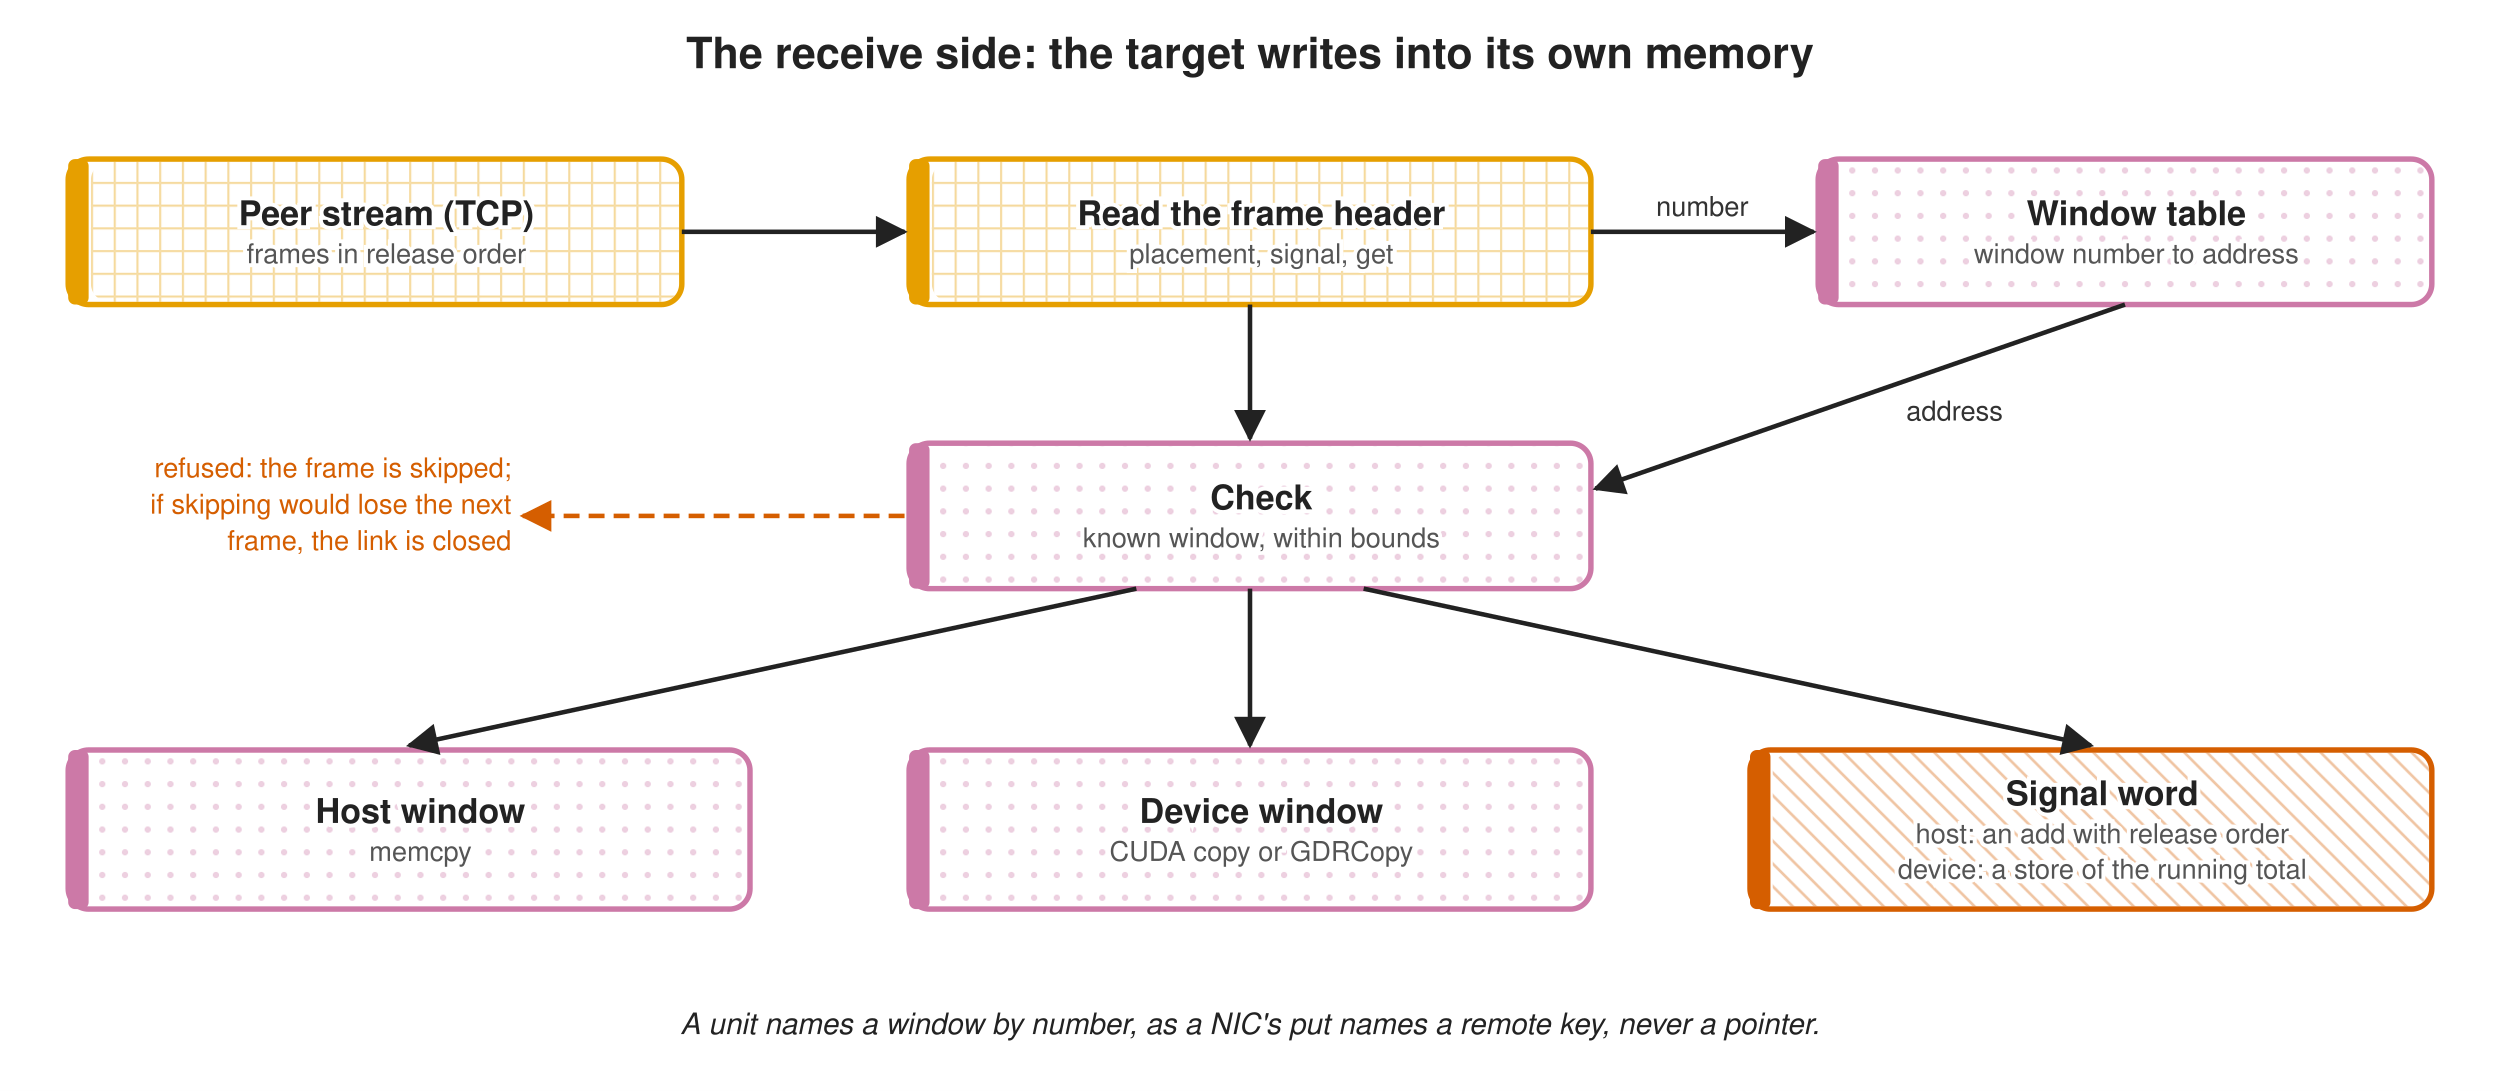
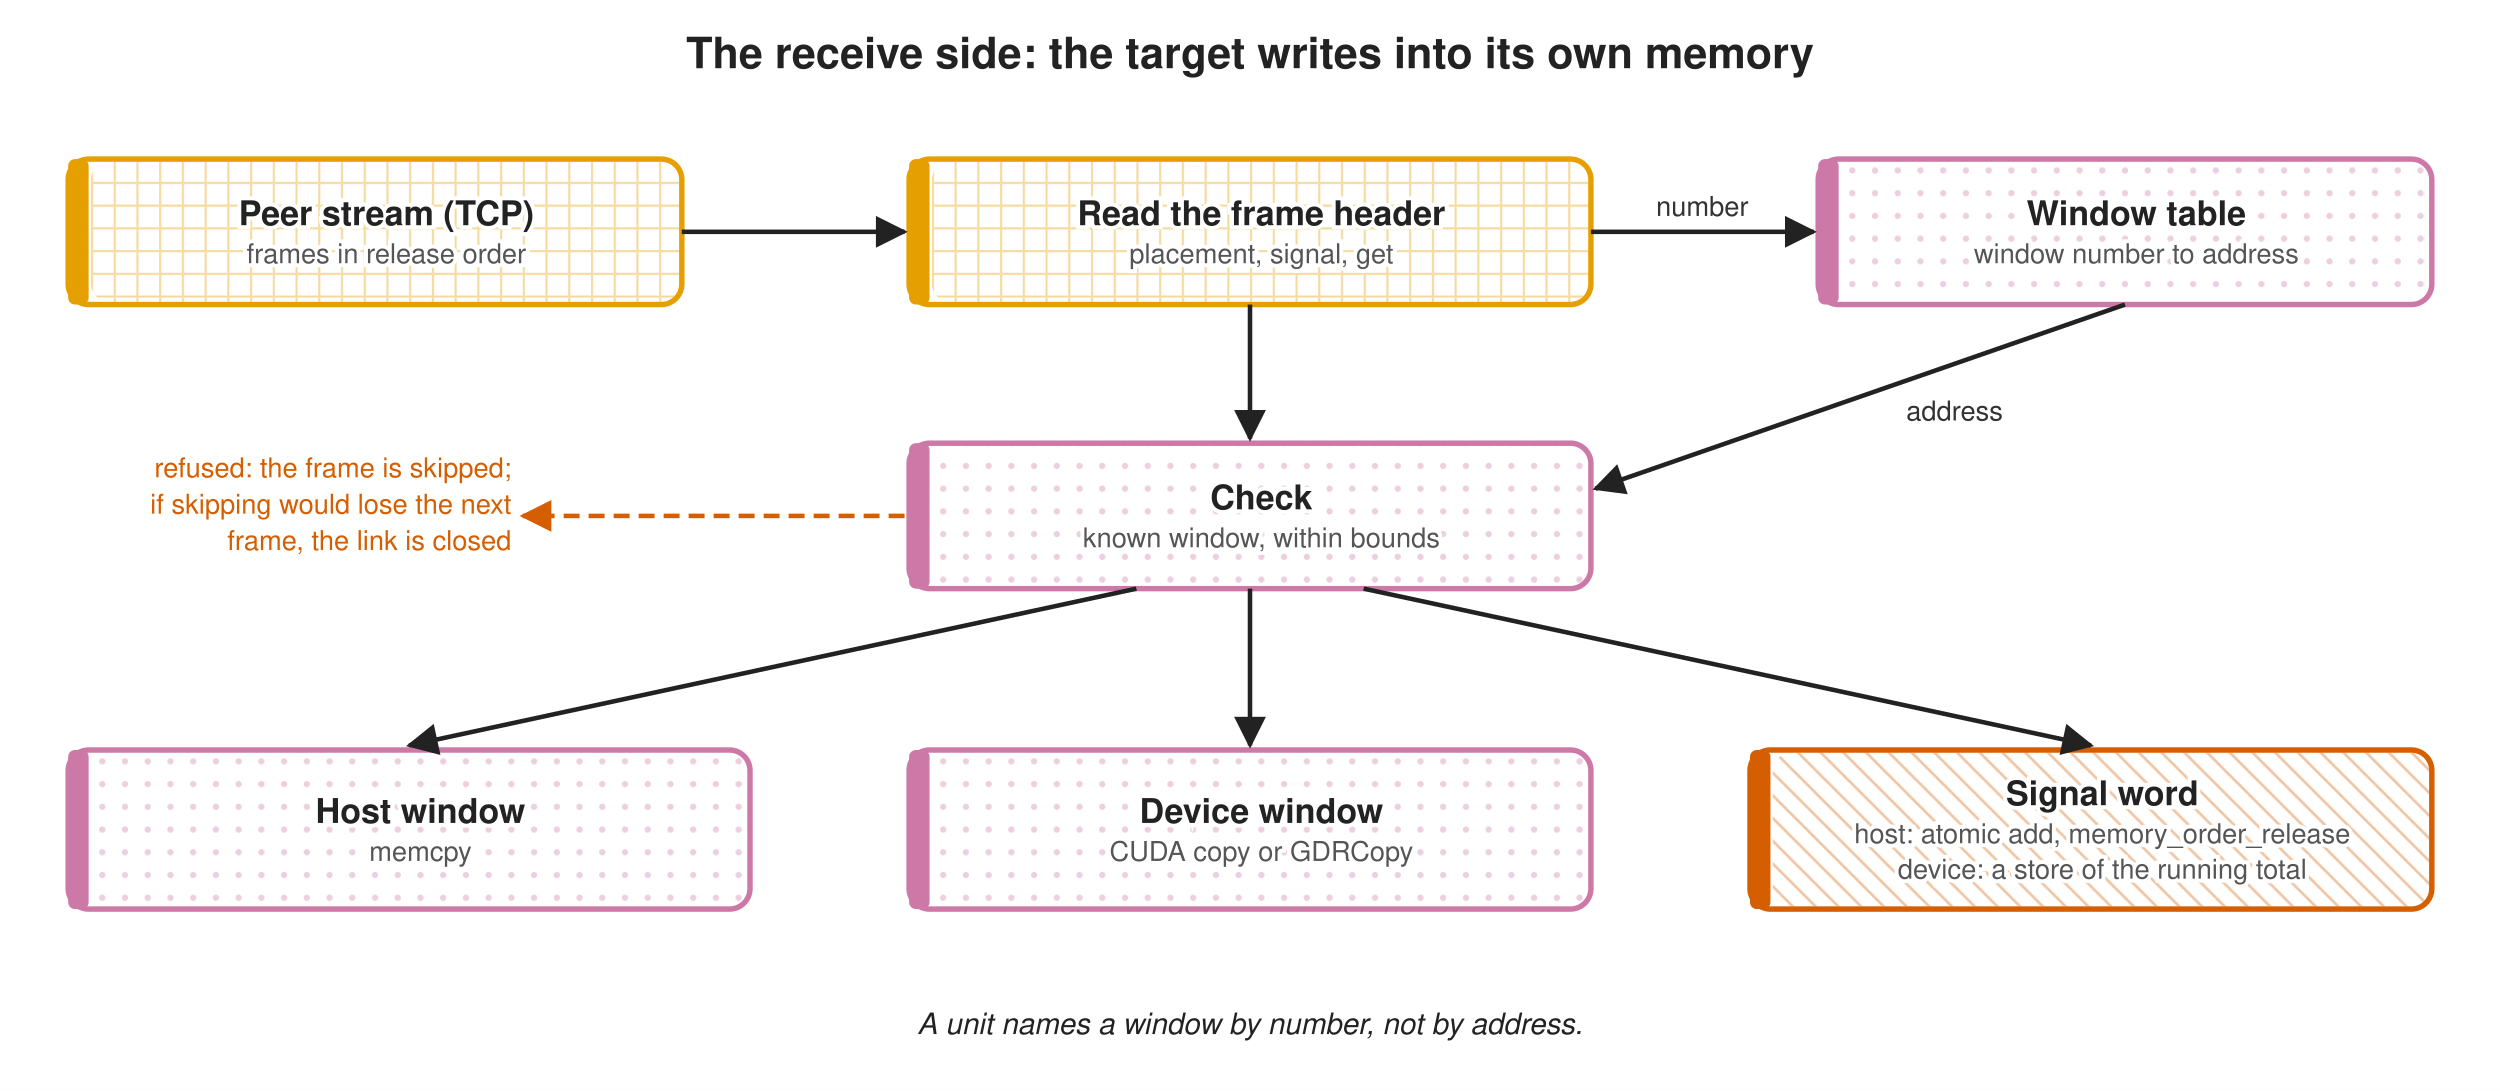
<svg xmlns="http://www.w3.org/2000/svg" width="1100" height="480" viewBox="0 0 1100 480">
  <defs>
    <pattern id="p-wire" width="10" height="10" patternUnits="userSpaceOnUse">
      <g stroke="#E69F00" opacity="0.35">
        <path d="M0,0.5 h10 M0.5,0 v10" stroke-width="1.0" />
      </g>
    </pattern>
    <pattern id="p-target" width="10" height="10" patternUnits="userSpaceOnUse">
      <g stroke="#CC79A7" opacity="0.35">
        <circle cx="5" cy="5" r="1.4" stroke="none" fill="#CC79A7" />
      </g>
    </pattern>
    <pattern id="p-sig" width="10" height="10" patternUnits="userSpaceOnUse">
      <g stroke="#D55E00" opacity="0.35">
        <path d="M-2,8 l4,4 M0,0 l10,10 M8,-2 l4,4" stroke-width="1.2" />
      </g>
    </pattern>
    <marker id="m38" viewBox="0 0 10 10" refX="9" refY="5" markerWidth="7" markerHeight="7" orient="auto-start-reverse">
      <path d="M0,0 L10,5 L0,10 z" fill="#222222" />
    </marker>
    <marker id="m39" viewBox="0 0 10 10" refX="9" refY="5" markerWidth="7" markerHeight="7" orient="auto-start-reverse">
      <path d="M0,0 L10,5 L0,10 z" fill="#222222" />
    </marker>
    <marker id="m41" viewBox="0 0 10 10" refX="9" refY="5" markerWidth="7" markerHeight="7" orient="auto-start-reverse">
      <path d="M0,0 L10,5 L0,10 z" fill="#222222" />
    </marker>
    <marker id="m43" viewBox="0 0 10 10" refX="9" refY="5" markerWidth="7" markerHeight="7" orient="auto-start-reverse">
      <path d="M0,0 L10,5 L0,10 z" fill="#222222" />
    </marker>
    <marker id="m44" viewBox="0 0 10 10" refX="9" refY="5" markerWidth="7" markerHeight="7" orient="auto-start-reverse">
      <path d="M0,0 L10,5 L0,10 z" fill="#222222" />
    </marker>
    <marker id="m45" viewBox="0 0 10 10" refX="9" refY="5" markerWidth="7" markerHeight="7" orient="auto-start-reverse">
      <path d="M0,0 L10,5 L0,10 z" fill="#222222" />
    </marker>
    <marker id="m46" viewBox="0 0 10 10" refX="9" refY="5" markerWidth="7" markerHeight="7" orient="auto-start-reverse">
      <path d="M0,0 L10,5 L0,10 z" fill="#222222" />
    </marker>
    <marker id="m47" viewBox="0 0 10 10" refX="9" refY="5" markerWidth="7" markerHeight="7" orient="auto-start-reverse">
      <path d="M0,0 L10,5 L0,10 z" fill="#D55E00" />
    </marker>
  </defs>
  <rect x="0" y="0" width="1100" height="480" fill="#FFFFFF" />
  <text x="550.0" y="30.0" font-family="Helvetica, Arial, 'Hiragino Sans', 'Hiragino Kaku Gothic ProN', 'Noto Sans CJK JP', 'Noto Sans JP', sans-serif" font-size="19" font-weight="bold" text-anchor="middle" fill="#222222">The receive side: the target writes into its own memory</text>
  <rect x="30" y="70" width="270" height="64" rx="9" fill="#FFFFFF" stroke="#E69F00" stroke-width="2.4" />
  <rect x="40" y="71.2" width="258.8" height="61.6" rx="8" fill="url(#p-wire)" />
  <rect x="30" y="70" width="9" height="64" rx="3" fill="#E69F00" />
  <text x="170.0" y="99.1" font-family="Helvetica, Arial, 'Hiragino Sans', 'Hiragino Kaku Gothic ProN', 'Noto Sans CJK JP', 'Noto Sans JP', sans-serif" font-size="15" font-weight="bold" text-anchor="middle" fill="#222222" stroke="#FFFFFF" stroke-width="3.5" paint-order="stroke">Peer stream (TCP)</text>
  <text x="170.0" y="115.8" font-family="Helvetica, Arial, 'Hiragino Sans', 'Hiragino Kaku Gothic ProN', 'Noto Sans CJK JP', 'Noto Sans JP', sans-serif" font-size="12" font-weight="normal" text-anchor="middle" fill="#555555" stroke="#FFFFFF" stroke-width="3.5" paint-order="stroke">frames in release order</text>
  <rect x="400" y="70" width="300" height="64" rx="9" fill="#FFFFFF" stroke="#E69F00" stroke-width="2.4" />
  <rect x="410" y="71.2" width="288.8" height="61.6" rx="8" fill="url(#p-wire)" />
  <rect x="400" y="70" width="9" height="64" rx="3" fill="#E69F00" />
  <text x="555.0" y="99.1" font-family="Helvetica, Arial, 'Hiragino Sans', 'Hiragino Kaku Gothic ProN', 'Noto Sans CJK JP', 'Noto Sans JP', sans-serif" font-size="15" font-weight="bold" text-anchor="middle" fill="#222222" stroke="#FFFFFF" stroke-width="3.5" paint-order="stroke">Read the frame header</text>
  <text x="555.0" y="115.8" font-family="Helvetica, Arial, 'Hiragino Sans', 'Hiragino Kaku Gothic ProN', 'Noto Sans CJK JP', 'Noto Sans JP', sans-serif" font-size="12" font-weight="normal" text-anchor="middle" fill="#555555" stroke="#FFFFFF" stroke-width="3.5" paint-order="stroke">placement, signal, get</text>
  <rect x="800" y="70" width="270" height="64" rx="9" fill="#FFFFFF" stroke="#CC79A7" stroke-width="2.4" />
  <rect x="810" y="71.2" width="258.8" height="61.6" rx="8" fill="url(#p-target)" />
  <rect x="800" y="70" width="9" height="64" rx="3" fill="#CC79A7" />
  <text x="940.0" y="99.1" font-family="Helvetica, Arial, 'Hiragino Sans', 'Hiragino Kaku Gothic ProN', 'Noto Sans CJK JP', 'Noto Sans JP', sans-serif" font-size="15" font-weight="bold" text-anchor="middle" fill="#222222" stroke="#FFFFFF" stroke-width="3.5" paint-order="stroke">Window table</text>
  <text x="940.0" y="115.8" font-family="Helvetica, Arial, 'Hiragino Sans', 'Hiragino Kaku Gothic ProN', 'Noto Sans CJK JP', 'Noto Sans JP', sans-serif" font-size="12" font-weight="normal" text-anchor="middle" fill="#555555" stroke="#FFFFFF" stroke-width="3.5" paint-order="stroke">window number to address</text>
  <rect x="400" y="195" width="300" height="64" rx="9" fill="#FFFFFF" stroke="#CC79A7" stroke-width="2.4" />
  <rect x="410" y="196.2" width="288.8" height="61.6" rx="8" fill="url(#p-target)" />
  <rect x="400" y="195" width="9" height="64" rx="3" fill="#CC79A7" />
  <text x="555.0" y="224.1" font-family="Helvetica, Arial, 'Hiragino Sans', 'Hiragino Kaku Gothic ProN', 'Noto Sans CJK JP', 'Noto Sans JP', sans-serif" font-size="15" font-weight="bold" text-anchor="middle" fill="#222222" stroke="#FFFFFF" stroke-width="3.5" paint-order="stroke">Check</text>
  <text x="555.0" y="240.8" font-family="Helvetica, Arial, 'Hiragino Sans', 'Hiragino Kaku Gothic ProN', 'Noto Sans CJK JP', 'Noto Sans JP', sans-serif" font-size="12" font-weight="normal" text-anchor="middle" fill="#555555" stroke="#FFFFFF" stroke-width="3.5" paint-order="stroke">known window, within bounds</text>
  <rect x="30" y="330" width="300" height="70" rx="9" fill="#FFFFFF" stroke="#CC79A7" stroke-width="2.4" />
  <rect x="40" y="331.2" width="288.8" height="67.6" rx="8" fill="url(#p-target)" />
  <rect x="30" y="330" width="9" height="70" rx="3" fill="#CC79A7" />
  <text x="185.0" y="362.1" font-family="Helvetica, Arial, 'Hiragino Sans', 'Hiragino Kaku Gothic ProN', 'Noto Sans CJK JP', 'Noto Sans JP', sans-serif" font-size="15" font-weight="bold" text-anchor="middle" fill="#222222" stroke="#FFFFFF" stroke-width="3.5" paint-order="stroke">Host window</text>
  <text x="185.0" y="378.8" font-family="Helvetica, Arial, 'Hiragino Sans', 'Hiragino Kaku Gothic ProN', 'Noto Sans CJK JP', 'Noto Sans JP', sans-serif" font-size="12" font-weight="normal" text-anchor="middle" fill="#555555" stroke="#FFFFFF" stroke-width="3.5" paint-order="stroke">memcpy</text>
  <rect x="400" y="330" width="300" height="70" rx="9" fill="#FFFFFF" stroke="#CC79A7" stroke-width="2.4" />
  <rect x="410" y="331.2" width="288.8" height="67.6" rx="8" fill="url(#p-target)" />
  <rect x="400" y="330" width="9" height="70" rx="3" fill="#CC79A7" />
  <text x="555.0" y="362.1" font-family="Helvetica, Arial, 'Hiragino Sans', 'Hiragino Kaku Gothic ProN', 'Noto Sans CJK JP', 'Noto Sans JP', sans-serif" font-size="15" font-weight="bold" text-anchor="middle" fill="#222222" stroke="#FFFFFF" stroke-width="3.5" paint-order="stroke">Device window</text>
  <text x="555.0" y="378.8" font-family="Helvetica, Arial, 'Hiragino Sans', 'Hiragino Kaku Gothic ProN', 'Noto Sans CJK JP', 'Noto Sans JP', sans-serif" font-size="12" font-weight="normal" text-anchor="middle" fill="#555555" stroke="#FFFFFF" stroke-width="3.5" paint-order="stroke">CUDA copy or GDRCopy</text>
  <rect x="770" y="330" width="300" height="70" rx="9" fill="#FFFFFF" stroke="#D55E00" stroke-width="2.4" />
  <rect x="780" y="331.2" width="288.8" height="67.6" rx="8" fill="url(#p-sig)" />
  <rect x="770" y="330" width="9" height="70" rx="3" fill="#D55E00" />
  <text x="925.0" y="354.3" font-family="Helvetica, Arial, 'Hiragino Sans', 'Hiragino Kaku Gothic ProN', 'Noto Sans CJK JP', 'Noto Sans JP', sans-serif" font-size="15" font-weight="bold" text-anchor="middle" fill="#222222" stroke="#FFFFFF" stroke-width="3.5" paint-order="stroke">Signal word</text>
-   <text x="925.0" y="371.0" font-family="Helvetica, Arial, 'Hiragino Sans', 'Hiragino Kaku Gothic ProN', 'Noto Sans CJK JP', 'Noto Sans JP', sans-serif" font-size="12" font-weight="normal" text-anchor="middle" fill="#555555" stroke="#FFFFFF" stroke-width="3.5" paint-order="stroke">host: an add with release order</text>
+   <text x="925.0" y="371.0" font-family="Helvetica, Arial, 'Hiragino Sans', 'Hiragino Kaku Gothic ProN', 'Noto Sans CJK JP', 'Noto Sans JP', sans-serif" font-size="12" font-weight="normal" text-anchor="middle" fill="#555555" stroke="#FFFFFF" stroke-width="3.5" paint-order="stroke">host: atomic add, memory_order_release</text>
  <text x="925.0" y="386.6" font-family="Helvetica, Arial, 'Hiragino Sans', 'Hiragino Kaku Gothic ProN', 'Noto Sans CJK JP', 'Noto Sans JP', sans-serif" font-size="12" font-weight="normal" text-anchor="middle" fill="#555555" stroke="#FFFFFF" stroke-width="3.5" paint-order="stroke">device: a store of the running total</text>
  <line x1="300" y1="102" x2="398" y2="102" stroke="#222222" stroke-width="2.0" marker-end="url(#m38)" />
  <line x1="700" y1="102" x2="798" y2="102" stroke="#222222" stroke-width="2.0" marker-end="url(#m39)" />
  <text x="749.0" y="95.0" font-family="Helvetica, Arial, 'Hiragino Sans', 'Hiragino Kaku Gothic ProN', 'Noto Sans CJK JP', 'Noto Sans JP', sans-serif" font-size="12" font-weight="normal" text-anchor="middle" fill="#333333">number</text>
  <line x1="935" y1="134" x2="702" y2="215" stroke="#222222" stroke-width="2.0" marker-end="url(#m41)" />
  <text x="860.0" y="185.0" font-family="Helvetica, Arial, 'Hiragino Sans', 'Hiragino Kaku Gothic ProN', 'Noto Sans CJK JP', 'Noto Sans JP', sans-serif" font-size="12" font-weight="normal" text-anchor="middle" fill="#333333">address</text>
  <line x1="550" y1="134" x2="550" y2="193" stroke="#222222" stroke-width="2.0" marker-end="url(#m43)" />
  <line x1="500" y1="259" x2="180" y2="328" stroke="#222222" stroke-width="2.0" marker-end="url(#m44)" />
  <line x1="550" y1="259" x2="550" y2="328" stroke="#222222" stroke-width="2.0" marker-end="url(#m45)" />
  <line x1="600" y1="259" x2="920" y2="328" stroke="#222222" stroke-width="2.0" marker-end="url(#m46)" />
  <line x1="398" y1="227" x2="230" y2="227" stroke="#D55E00" stroke-width="2.0" stroke-dasharray="7 4" marker-end="url(#m47)" />
  <text x="225.0" y="210.0" font-family="Helvetica, Arial, 'Hiragino Sans', 'Hiragino Kaku Gothic ProN', 'Noto Sans CJK JP', 'Noto Sans JP', sans-serif" font-size="12" font-weight="normal" text-anchor="end" fill="#D55E00">refused: the frame is skipped;</text>
  <text x="225.0" y="226.0" font-family="Helvetica, Arial, 'Hiragino Sans', 'Hiragino Kaku Gothic ProN', 'Noto Sans CJK JP', 'Noto Sans JP', sans-serif" font-size="12" font-weight="normal" text-anchor="end" fill="#D55E00">if skipping would lose the next</text>
  <text x="225.0" y="242.0" font-family="Helvetica, Arial, 'Hiragino Sans', 'Hiragino Kaku Gothic ProN', 'Noto Sans CJK JP', 'Noto Sans JP', sans-serif" font-size="12" font-weight="normal" text-anchor="end" fill="#D55E00">frame, the link is closed</text>
-   <text x="550.0" y="455.0" font-family="Helvetica, Arial, 'Hiragino Sans', 'Hiragino Kaku Gothic ProN', 'Noto Sans CJK JP', 'Noto Sans JP', sans-serif" font-size="13" font-weight="normal" text-anchor="middle" fill="#222222" font-style="italic">A unit names a window by number, as a NIC's put names a remote key, never a pointer.</text>
+   <text x="550.0" y="455.0" font-family="Helvetica, Arial, 'Hiragino Sans', 'Hiragino Kaku Gothic ProN', 'Noto Sans CJK JP', 'Noto Sans JP', sans-serif" font-size="13" font-weight="normal" text-anchor="middle" fill="#222222" font-style="italic">A unit names a window by number, not by address.</text>
</svg>
